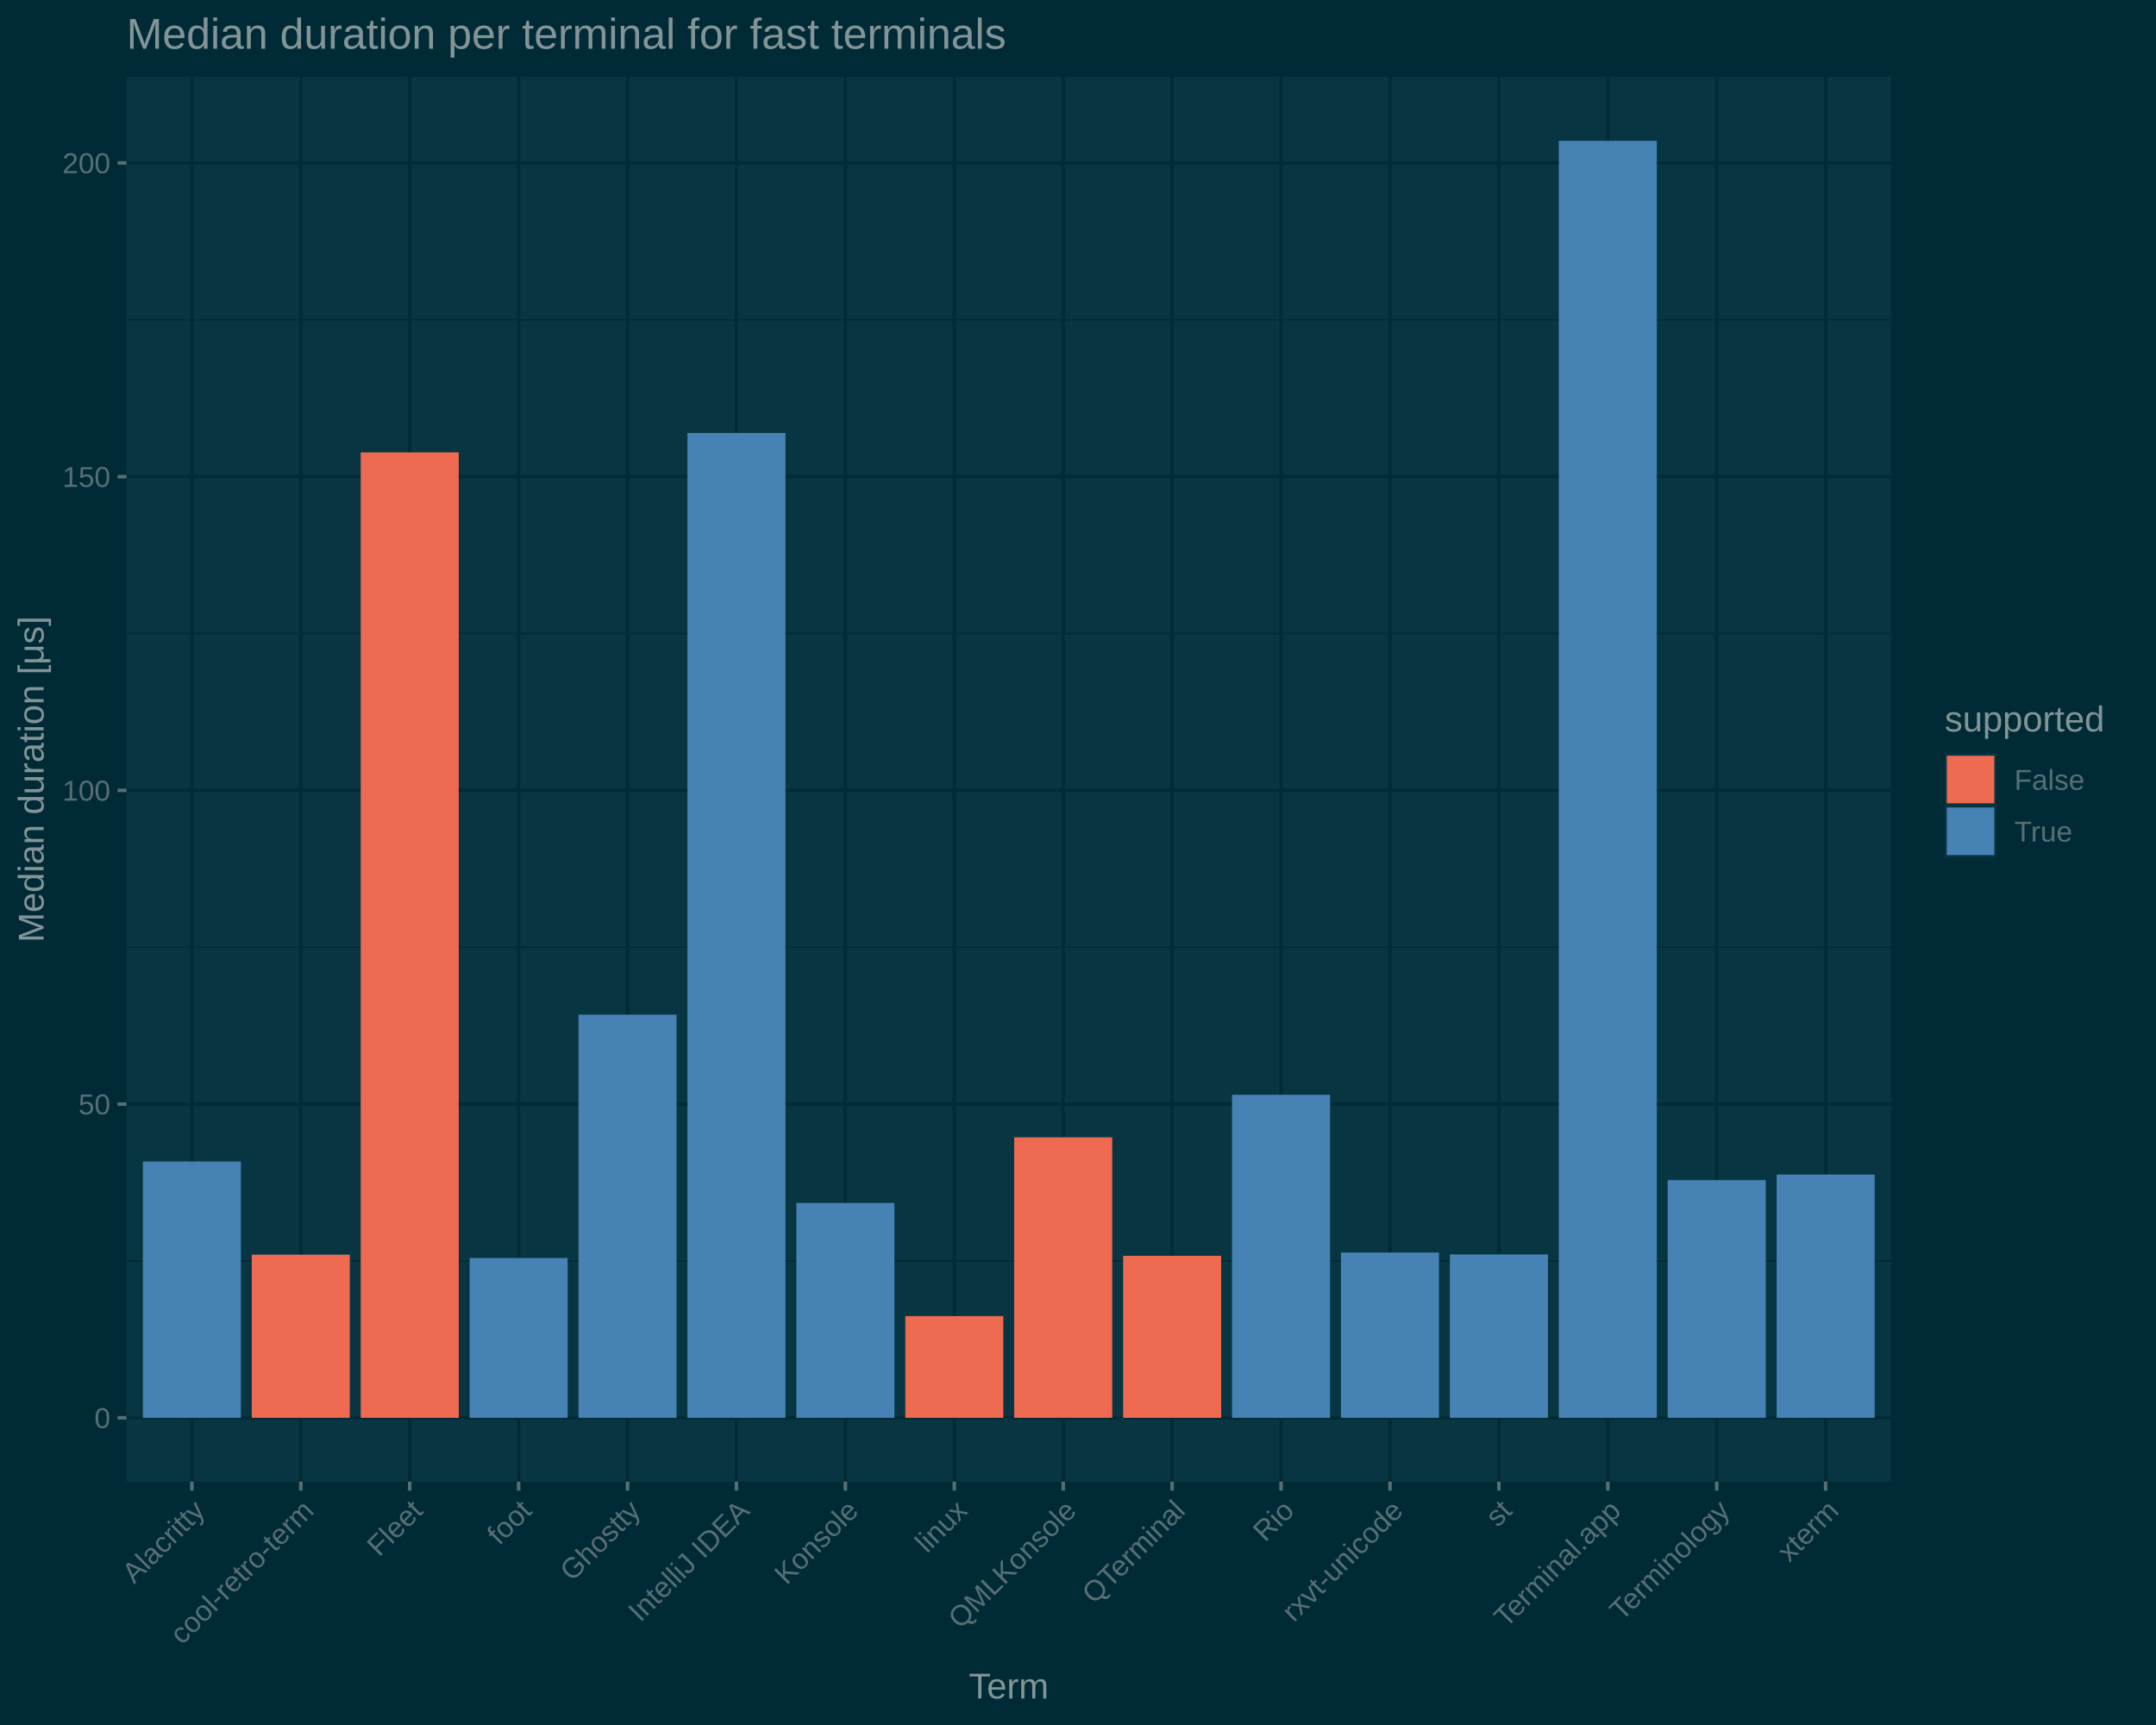
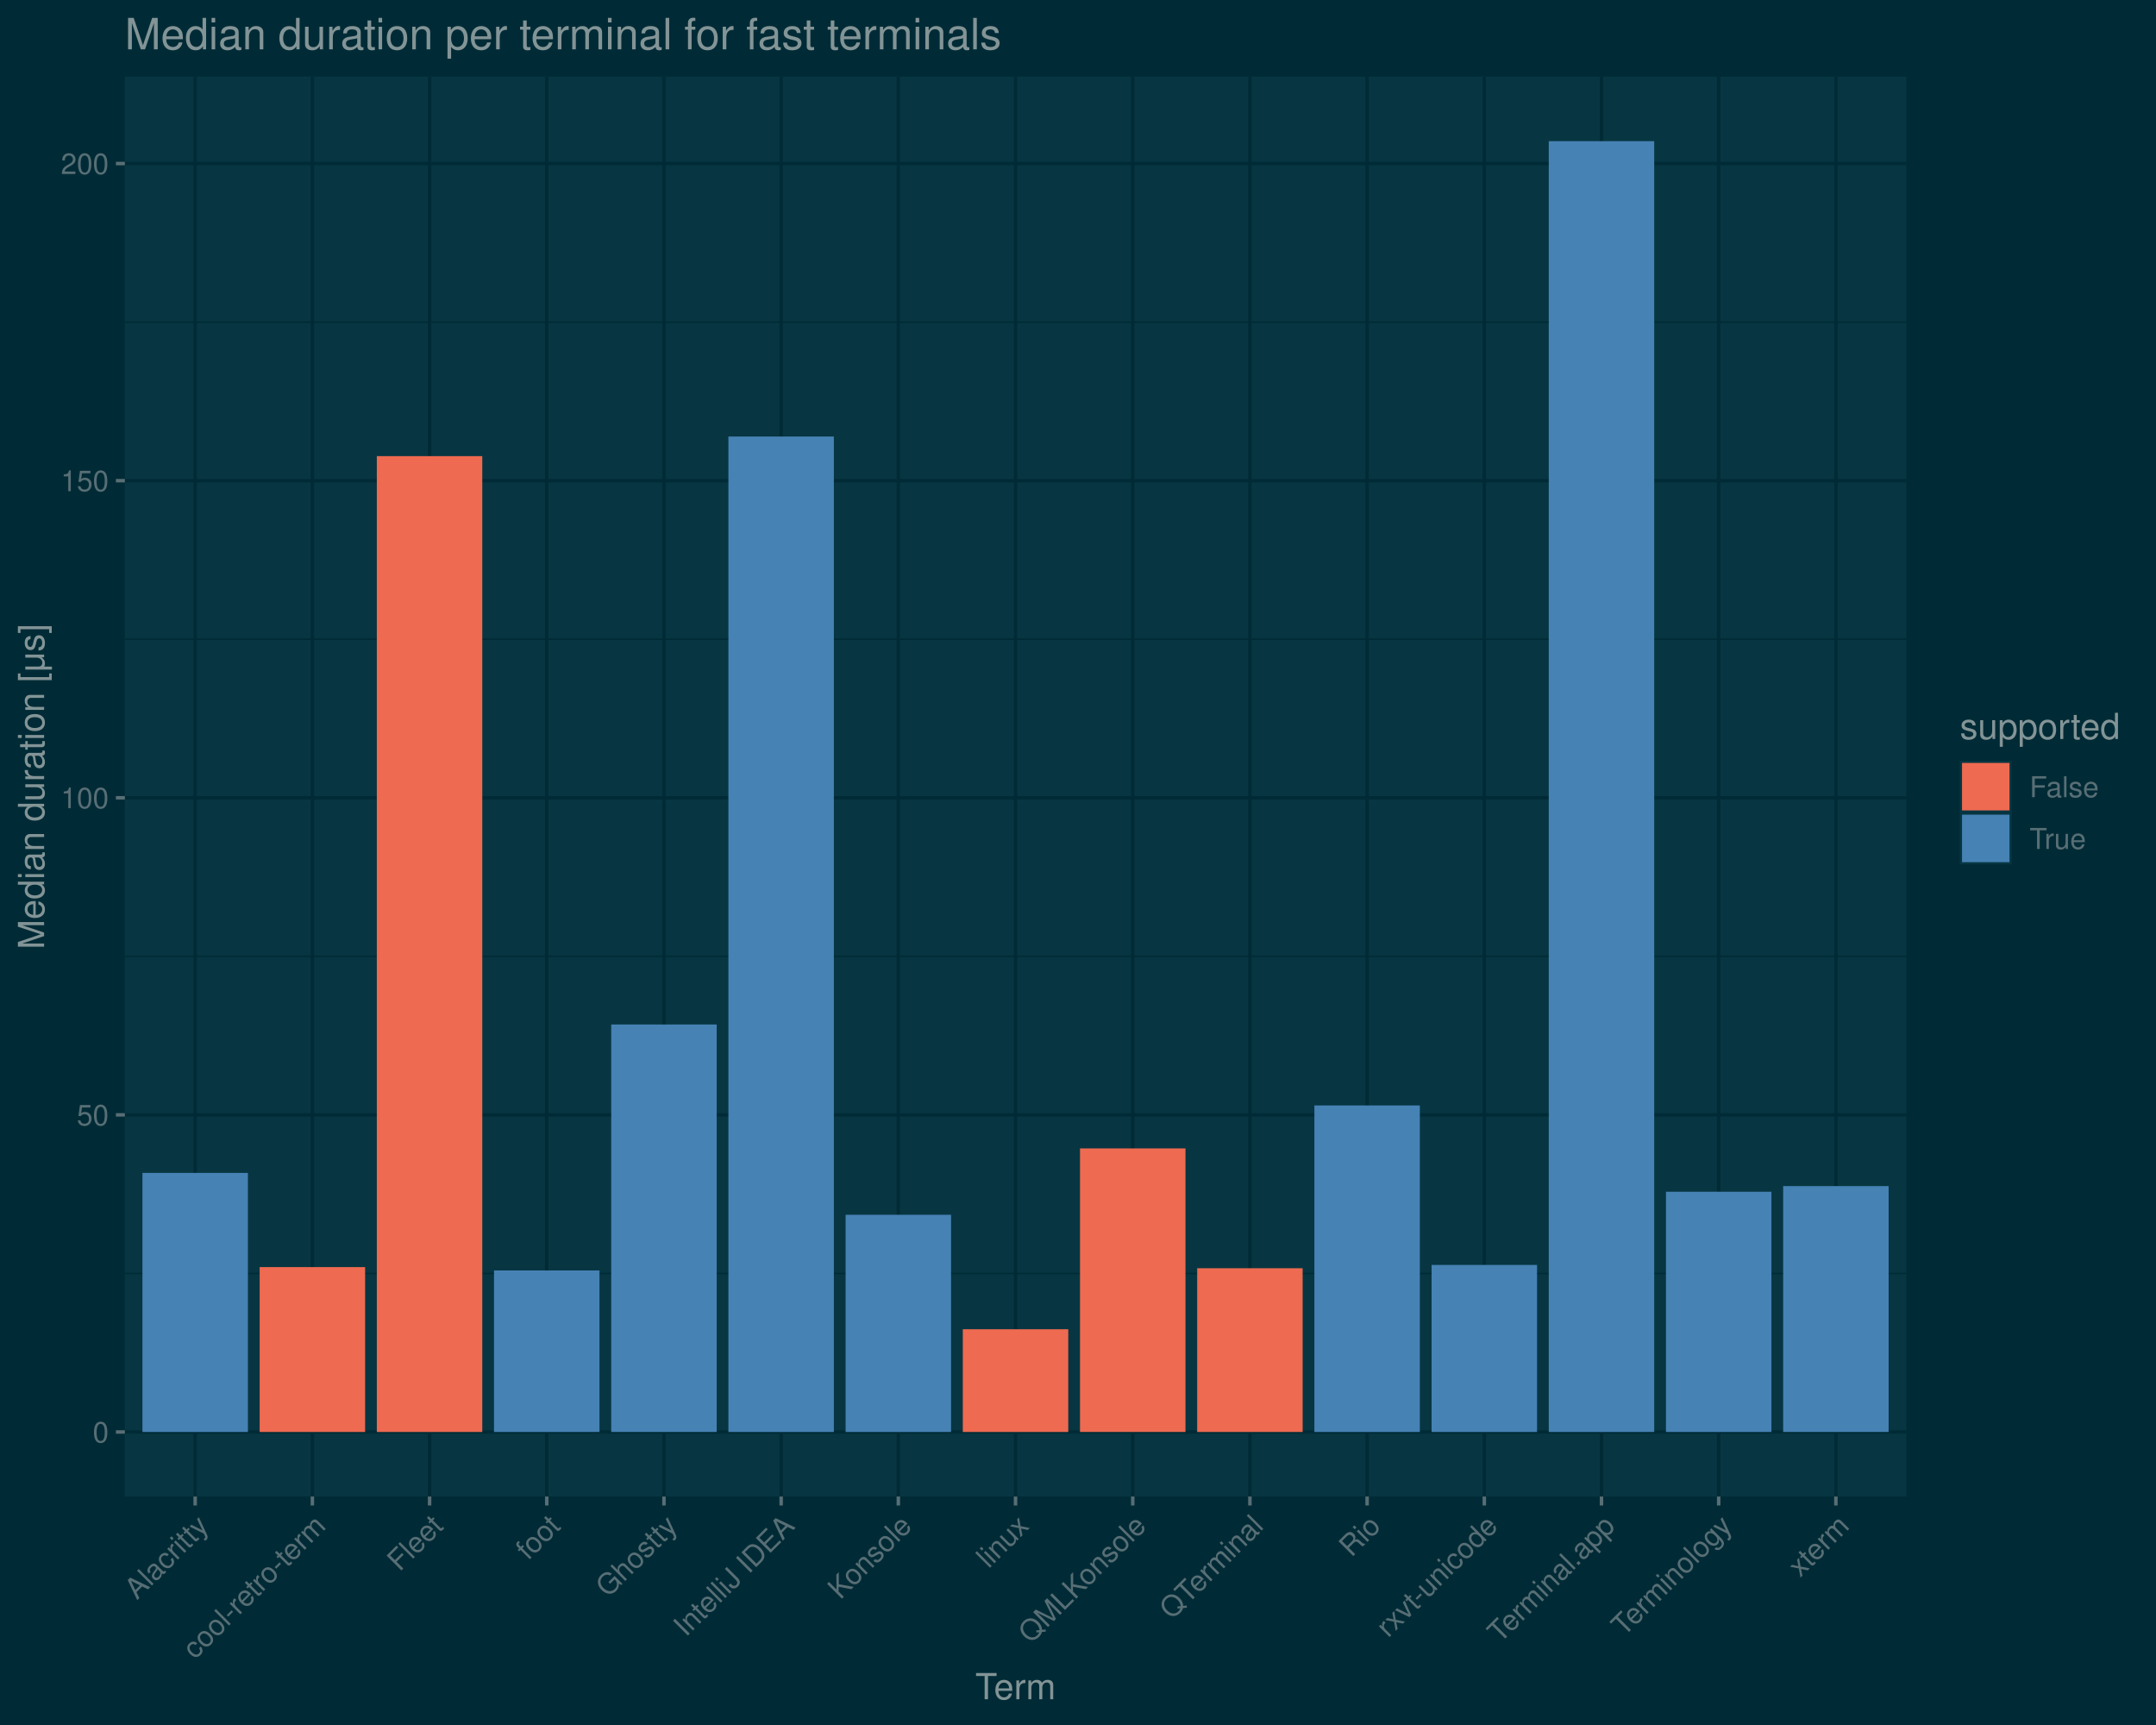
- <svg xmlns="http://www.w3.org/2000/svg" width="960" height="768" class="svglite" viewBox="0 0 720 576">
-   <defs>
-     <style>.svglite polyline,.svglite rect{fill:none;stroke:#000;stroke-linecap:round;stroke-linejoin:round;stroke-miterlimit:10}.svglite text{white-space:pre}</style>
-   </defs>
-   <rect width="100%" height="100%" style="stroke:none;fill:#002b36" />
-   <defs>
-     <clipPath id="cpMC4wMHw3MjAuMDB8MC4wMHw1NzYuMDA=">
-       <path d="M0 0h720v576H0z" />
-     </clipPath>
-   </defs>
-   <g clip-path="url(#cpMC4wMHw3MjAuMDB8MC4wMHw1NzYuMDA=)">
-     <path d="M0 0h720v576H0z" style="stroke-width:1.16;stroke:none;fill:#002b36" />
-   </g>
-   <defs>
-     <clipPath id="cpNDIuMjV8NjMxLjUwfDI1LjY5fDQ5NC43NA==">
-       <path d="M42.25 25.69h589.24v469.05H42.25z" />
-     </clipPath>
-   </defs>
-   <g clip-path="url(#cpNDIuMjV8NjMxLjUwfDI1LjY5fDQ5NC43NA==)">
-     <path d="M42.25 25.69h589.24v469.05H42.25z" style="stroke-width:1.16;stroke:none;fill:#073642" />
-     <path d="M42.25 421.04H631.5M42.25 316.29H631.5M42.25 211.54H631.5M42.25 106.78H631.5" style="stroke-width:.53;stroke:#002b36;stroke-linecap:butt" />
-     <path d="M42.25 473.42H631.5M42.25 368.67H631.5M42.25 263.91H631.5M42.25 159.16H631.5M42.25 54.4H631.5M64.08 494.74V25.69M100.45 494.74V25.69M136.82 494.74V25.69M173.2 494.74V25.69M209.57 494.74V25.69M245.94 494.74V25.69M282.32 494.74V25.69M318.69 494.74V25.69M355.06 494.74V25.69M391.43 494.74V25.69M427.81 494.74V25.69M464.18 494.74V25.69M500.55 494.74V25.69M536.93 494.74V25.69M573.3 494.74V25.69M609.67 494.74V25.69" style="stroke-width:1.16;stroke:#002b36;stroke-linecap:butt" />
-     <path d="M47.71 387.84h32.74v85.58H47.71z" style="stroke-width:1.07;stroke:none;stroke-linecap:butt;stroke-linejoin:miter;fill:#4682b4" />
-     <path d="M84.08 418.95h32.74v54.47H84.08zM120.46 151.06h32.74v322.37h-32.74z" style="stroke-width:1.07;stroke:none;stroke-linecap:butt;stroke-linejoin:miter;fill:#ee6a50" />
-     <path d="M156.83 420.06h32.74v53.36h-32.74zM193.2 338.81h32.74v134.61H193.2zM229.57 144.57h32.74v328.85h-32.74zM265.95 401.67h32.74v71.76h-32.74z" style="stroke-width:1.07;stroke:none;stroke-linecap:butt;stroke-linejoin:miter;fill:#4682b4" />
-     <path d="M302.32 439.46h32.74v33.96h-32.74zM338.69 379.75h32.74v93.67h-32.74zM375.07 419.33h32.74v54.1h-32.74z" style="stroke-width:1.07;stroke:none;stroke-linecap:butt;stroke-linejoin:miter;fill:#ee6a50" />
-     <path d="M411.44 365.55h32.74v107.88h-32.74zM447.81 418.24h32.74v55.18h-32.74zM484.19 418.87h32.74v54.56h-32.74zM520.56 47.01h32.74v426.41h-32.74zM556.93 394.06h32.74v79.36h-32.74zM593.31 392.2h32.74v81.23h-32.74z" style="stroke-width:1.07;stroke:none;stroke-linecap:butt;stroke-linejoin:miter;fill:#4682b4" />
-   </g>
-   <g clip-path="url(#cpMC4wMHw3MjAuMDB8MC4wMHw1NzYuMDA=)">
-     <path d="M42.25 494.74V25.69" style="stroke-width:1.16;stroke:none;stroke-linecap:butt" />
-     <text x="36.87" y="476.85" lengthAdjust="spacingAndGlyphs" style="font-size:9.6px;fill:#586e75;font-family:&quot;Arial&quot;" text-anchor="end" textLength="5.49">0</text>
-     <text x="36.87" y="372.09" lengthAdjust="spacingAndGlyphs" style="font-size:9.6px;fill:#586e75;font-family:&quot;Arial&quot;" text-anchor="end" textLength="10.97">50</text>
-     <text x="36.87" y="267.34" lengthAdjust="spacingAndGlyphs" style="font-size:9.6px;fill:#586e75;font-family:&quot;Arial&quot;" text-anchor="end" textLength="16.46">100</text>
-     <text x="36.87" y="162.59" lengthAdjust="spacingAndGlyphs" style="font-size:9.6px;fill:#586e75;font-family:&quot;Arial&quot;" text-anchor="end" textLength="16.46">150</text>
-     <text x="36.87" y="57.83" lengthAdjust="spacingAndGlyphs" style="font-size:9.6px;fill:#586e75;font-family:&quot;Arial&quot;" text-anchor="end" textLength="16.46">200</text>
-     <path d="M39.26 473.42h2.99M39.26 368.67h2.99M39.26 263.91h2.99M39.26 159.16h2.99M39.26 54.4h2.99" style="stroke-width:1.16;stroke:#586e75;stroke-linecap:butt" />
-     <path d="M42.25 494.74H631.5" style="stroke-width:1.16;stroke:none;stroke-linecap:butt" />
-     <path d="M64.08 497.73v-2.99M100.45 497.73v-2.99M136.82 497.73v-2.99M173.2 497.73v-2.99M209.57 497.73v-2.99M245.94 497.73v-2.99M282.32 497.73v-2.99M318.69 497.73v-2.99M355.06 497.73v-2.99M391.43 497.73v-2.99M427.81 497.73v-2.99M464.18 497.73v-2.99M500.55 497.73v-2.99M536.93 497.73v-2.99M573.3 497.73v-2.99M609.67 497.73v-2.99" style="stroke-width:1.16;stroke:#586e75;stroke-linecap:butt" />
-     <text lengthAdjust="spacingAndGlyphs" style="font-size:9.6px;fill:#586e75;font-family:&quot;Arial&quot;" text-anchor="end" textLength="36.86" transform="rotate(-45 644.013 169.291)">Alacritty</text>
-     <text lengthAdjust="spacingAndGlyphs" style="font-size:9.6px;fill:#586e75;font-family:&quot;Arial&quot;" text-anchor="end" textLength="69.28" transform="rotate(-45 662.203 125.377)">cool-retro-term</text>
-     <text lengthAdjust="spacingAndGlyphs" style="font-size:9.6px;fill:#586e75;font-family:&quot;Arial&quot;" text-anchor="end" textLength="21.75" transform="rotate(-45 680.388 81.474)">Fleet</text>
-     <text lengthAdjust="spacingAndGlyphs" style="font-size:9.6px;fill:#586e75;font-family:&quot;Arial&quot;" text-anchor="end" textLength="18.37" transform="rotate(-45 698.573 37.572)">foot</text>
-     <text lengthAdjust="spacingAndGlyphs" style="font-size:9.6px;fill:#586e75;font-family:&quot;Arial&quot;" text-anchor="end" textLength="35.13" transform="rotate(-45 716.763 -6.343)">Ghostty</text>
-     <text lengthAdjust="spacingAndGlyphs" style="font-size:9.6px;fill:#586e75;font-family:&quot;Arial&quot;" text-anchor="end" textLength="52.32" transform="rotate(-45 734.948 -50.245)">IntelliJ IDEA</text>
-     <text lengthAdjust="spacingAndGlyphs" style="font-size:9.6px;fill:#586e75;font-family:&quot;Arial&quot;" text-anchor="end" textLength="35.96" transform="rotate(-45 753.133 -94.148)">Konsole</text>
-     <text lengthAdjust="spacingAndGlyphs" style="font-size:9.6px;fill:#586e75;font-family:&quot;Arial&quot;" text-anchor="end" textLength="21.88" transform="rotate(-45 771.323 -138.062)">linux</text>
-     <text lengthAdjust="spacingAndGlyphs" style="font-size:9.6px;fill:#586e75;font-family:&quot;Arial&quot;" text-anchor="end" textLength="57.18" transform="rotate(-45 789.508 -181.965)">QMLKonsole</text>
-     <text lengthAdjust="spacingAndGlyphs" style="font-size:9.6px;fill:#586e75;font-family:&quot;Arial&quot;" text-anchor="end" textLength="47.44" transform="rotate(-45 807.693 -225.867)">QTerminal</text>
-     <text lengthAdjust="spacingAndGlyphs" style="font-size:9.6px;fill:#586e75;font-family:&quot;Arial&quot;" text-anchor="end" textLength="14.25" transform="rotate(-45 825.878 -269.77)">Rio</text>
-     <text lengthAdjust="spacingAndGlyphs" style="font-size:9.6px;fill:#586e75;font-family:&quot;Arial&quot;" text-anchor="end" textLength="56.51" transform="rotate(-45 844.068 -313.684)">rxvt-unicode</text>
-     <text lengthAdjust="spacingAndGlyphs" style="font-size:9.6px;fill:#586e75;font-family:&quot;Arial&quot;" text-anchor="end" textLength="8.06" transform="rotate(-45 862.253 -357.587)">st</text>
-     <text lengthAdjust="spacingAndGlyphs" style="font-size:9.6px;fill:#586e75;font-family:&quot;Arial&quot;" text-anchor="end" textLength="59.7" transform="rotate(-45 880.438 -401.49)">Terminal.app</text>
-     <text lengthAdjust="spacingAndGlyphs" style="font-size:9.6px;fill:#586e75;font-family:&quot;Arial&quot;" text-anchor="end" textLength="56.96" transform="rotate(-45 898.628 -445.404)">Terminology</text>
-     <text lengthAdjust="spacingAndGlyphs" style="font-size:9.6px;fill:#586e75;font-family:&quot;Arial&quot;" text-anchor="end" textLength="26.88" transform="rotate(-45 916.813 -489.306)">xterm</text>
-     <text x="336.88" y="567.14" lengthAdjust="spacingAndGlyphs" style="font-size:12px;fill:#839496;font-family:&quot;Arial&quot;" text-anchor="middle" textLength="29.61">Term</text>
-     <text lengthAdjust="spacingAndGlyphs" style="font-size:12px;fill:#839496;font-family:&quot;Arial&quot;" text-anchor="middle" textLength="118.25" transform="rotate(-90 137.385 122.835)">Median duration [μs]</text>
-     <path d="M643.45 228.25h70.57v63.94h-70.57z" style="stroke-width:1.16;stroke:none;fill:#002b36" />
-     <text x="649.43" y="244.23" lengthAdjust="spacingAndGlyphs" style="font-size:12px;fill:#839496;font-family:&quot;Arial&quot;" textLength="58.62">supported</text>
-     <path d="M649.43 251.65h17.28v17.28h-17.28z" style="stroke-width:1.16;stroke:none;fill:#073642" />
-     <path d="M650.14 252.36H666v15.86h-15.86z" style="stroke-width:1.07;stroke:none;stroke-linecap:butt;stroke-linejoin:miter;fill:#ee6a50" />
-     <path d="M649.43 268.93h17.28v17.28h-17.28z" style="stroke-width:1.16;stroke:none;fill:#073642" />
-     <path d="M650.14 269.64H666v15.86h-15.86z" style="stroke-width:1.07;stroke:none;stroke-linecap:butt;stroke-linejoin:miter;fill:#4682b4" />
-     <text x="672.69" y="263.72" lengthAdjust="spacingAndGlyphs" style="font-size:9.6px;fill:#586e75;font-family:&quot;Arial&quot;" textLength="22.85">False</text>
-     <text x="672.69" y="281" lengthAdjust="spacingAndGlyphs" style="font-size:9.6px;fill:#586e75;font-family:&quot;Arial&quot;" textLength="20.64">True</text>
-     <text x="42.25" y="16.26" lengthAdjust="spacingAndGlyphs" style="font-size:14.4px;fill:#839496;font-family:&quot;Arial&quot;" textLength="320.13">Median duration per terminal for fast terminals</text>
+ <svg xmlns="http://www.w3.org/2000/svg" width="960" height="768" viewBox="0 0 720 576">
+   <g class="svglite">
+     <defs>
+       <style>.svglite polyline,.svglite rect{fill:none;stroke:#000;stroke-linecap:round;stroke-linejoin:round;stroke-miterlimit:10}.svglite text{white-space:pre}</style>
+     </defs>
+     <rect width="100%" height="100%" style="stroke:none;fill:#002b36" />
+     <defs>
+       <clipPath id="cpMC4wMHw3MjAuMDB8MC4wMHw1NzYuMDA=">
+         <path d="M0 0h720v576H0z" />
+       </clipPath>
+     </defs>
+     <g clip-path="url(#cpMC4wMHw3MjAuMDB8MC4wMHw1NzYuMDA=)">
+       <path d="M0 0h720v576H0z" style="stroke-width:1.16;stroke:none;fill:#002b36" />
+     </g>
+     <defs>
+       <clipPath id="cpNDEuNzB8NjM2LjU4fDI1LjU5fDQ5OS43MQ==">
+         <path d="M41.7 25.59h594.88v474.12H41.7z" />
+       </clipPath>
+     </defs>
+     <g clip-path="url(#cpNDEuNzB8NjM2LjU4fDI1LjU5fDQ5OS43MQ==)">
+       <path d="M41.7 25.59h594.88v474.12H41.7z" style="stroke-width:1.16;stroke:none;fill:#073642" />
+       <path d="M41.7 425.22h594.88M41.7 319.33h594.88M41.7 213.44h594.88M41.7 107.56h594.88" style="stroke-width:.53;stroke:#002b36;stroke-linecap:butt" />
+       <path d="M41.7 478.16h594.88M41.7 372.27h594.88M41.7 266.39h594.88M41.7 160.5h594.88M41.7 54.61h594.88M65.18 499.71V25.59M104.32 499.71V25.59M143.46 499.71V25.59M182.59 499.71V25.59M221.73 499.71V25.59M260.87 499.71V25.59M300 499.71V25.59M339.14 499.71V25.59M378.28 499.71V25.59M417.41 499.71V25.59M456.55 499.71V25.59M495.69 499.71V25.59M534.82 499.71V25.59M573.96 499.71V25.59M613.1 499.71V25.59" style="stroke-width:1.16;stroke:#002b36;stroke-linecap:butt" />
+       <path d="M47.57 391.65h35.22v86.51H47.57z" style="stroke-width:1.07;stroke:none;stroke-linecap:butt;stroke-linejoin:miter;fill:#4682b4" />
+       <path d="M86.71 423.1h35.22v55.06H86.71zM125.84 152.31h35.22v325.85h-35.22z" style="stroke-width:1.07;stroke:none;stroke-linecap:butt;stroke-linejoin:miter;fill:#ee6a50" />
+       <path d="M164.98 424.22h35.22v53.94h-35.22zM204.12 342.09h35.22v136.06h-35.22zM243.25 145.76h35.22v332.4h-35.22zM282.39 405.63h35.22v72.53h-35.22z" style="stroke-width:1.07;stroke:none;stroke-linecap:butt;stroke-linejoin:miter;fill:#4682b4" />
+       <path d="M321.53 443.85h35.22v34.31h-35.22zM360.67 383.47h35.22v94.68h-35.22zM399.8 423.48h35.22v54.68H399.8z" style="stroke-width:1.07;stroke:none;stroke-linecap:butt;stroke-linejoin:miter;fill:#ee6a50" />
+       <path d="M438.94 369.12h35.22v109.04h-35.22zM478.08 422.38h35.22v55.78h-35.22zM517.21 47.14h35.22v431.02h-35.22zM556.35 397.94h35.22v80.22h-35.22zM595.49 396.05h35.22v82.1h-35.22z" style="stroke-width:1.07;stroke:none;stroke-linecap:butt;stroke-linejoin:miter;fill:#4682b4" />
+     </g>
+     <g clip-path="url(#cpMC4wMHw3MjAuMDB8MC4wMHw1NzYuMDA=)">
+       <path d="M41.7 499.71V25.59" style="stroke-width:1.16;stroke:none;stroke-linecap:butt" />
+       <text x="36.32" y="481.65" lengthAdjust="spacingAndGlyphs" style="font-size:9.6px;fill:#586e75;font-family:&quot;Nimbus Sans&quot;" text-anchor="end" textLength="5.33">0</text>
+       <text x="36.32" y="375.77" lengthAdjust="spacingAndGlyphs" style="font-size:9.6px;fill:#586e75;font-family:&quot;Nimbus Sans&quot;" text-anchor="end" textLength="10.66">50</text>
+       <text x="36.32" y="269.88" lengthAdjust="spacingAndGlyphs" style="font-size:9.6px;fill:#586e75;font-family:&quot;Nimbus Sans&quot;" text-anchor="end" textLength="15.98">100</text>
+       <text x="36.32" y="164" lengthAdjust="spacingAndGlyphs" style="font-size:9.6px;fill:#586e75;font-family:&quot;Nimbus Sans&quot;" text-anchor="end" textLength="15.98">150</text>
+       <text x="36.32" y="58.11" lengthAdjust="spacingAndGlyphs" style="font-size:9.6px;fill:#586e75;font-family:&quot;Nimbus Sans&quot;" text-anchor="end" textLength="15.98">200</text>
+       <path d="M38.71 478.16h2.99M38.71 372.27h2.99M38.71 266.39h2.99M38.71 160.5h2.99M38.71 54.61h2.99" style="stroke-width:1.16;stroke:#586e75;stroke-linecap:butt" />
+       <path d="M41.7 499.71h594.88" style="stroke-width:1.16;stroke:none;stroke-linecap:butt" />
+       <path d="M65.18 502.7v-2.99M104.32 502.7v-2.99M143.46 502.7v-2.99M182.59 502.7v-2.99M221.73 502.7v-2.99M260.87 502.7v-2.99M300 502.7v-2.99M339.14 502.7v-2.99M378.28 502.7v-2.99M417.41 502.7v-2.99M456.55 502.7v-2.99M495.69 502.7v-2.99M534.82 502.7v-2.99M573.96 502.7v-2.99M613.1 502.7v-2.99" style="stroke-width:1.16;stroke:#586e75;stroke-linecap:butt" />
+       <text lengthAdjust="spacingAndGlyphs" style="font-size:9.6px;fill:#586e75;font-family:&quot;Nimbus Sans&quot;" text-anchor="end" textLength="34.48" transform="rotate(-45 650.726 170.36)">Alacritty</text>
+       <text lengthAdjust="spacingAndGlyphs" style="font-size:9.6px;fill:#586e75;font-family:&quot;Nimbus Sans&quot;" text-anchor="end" textLength="62.44" transform="rotate(-45 670.29 123.127)">cool-retro-term</text>
+       <text lengthAdjust="spacingAndGlyphs" style="font-size:9.6px;fill:#586e75;font-family:&quot;Nimbus Sans&quot;" text-anchor="end" textLength="21.11" transform="rotate(-45 689.86 75.88)">Fleet</text>
+       <text lengthAdjust="spacingAndGlyphs" style="font-size:9.6px;fill:#586e75;font-family:&quot;Nimbus Sans&quot;" text-anchor="end" textLength="15.81" transform="rotate(-45 709.43 28.634)">foot</text>
+       <text lengthAdjust="spacingAndGlyphs" style="font-size:9.6px;fill:#586e75;font-family:&quot;Nimbus Sans&quot;" text-anchor="end" textLength="33.39" transform="rotate(-45 728.996 -18.6)">Ghostty</text>
+       <text lengthAdjust="spacingAndGlyphs" style="font-size:9.6px;fill:#586e75;font-family:&quot;Nimbus Sans&quot;" text-anchor="end" textLength="51.98" transform="rotate(-45 748.566 -65.846)">IntelliJ IDEA</text>
+       <text lengthAdjust="spacingAndGlyphs" style="font-size:9.6px;fill:#586e75;font-family:&quot;Nimbus Sans&quot;" text-anchor="end" textLength="34.36" transform="rotate(-45 768.136 -113.092)">Konsole</text>
+       <text lengthAdjust="spacingAndGlyphs" style="font-size:9.6px;fill:#586e75;font-family:&quot;Nimbus Sans&quot;" text-anchor="end" textLength="19.66" transform="rotate(-45 787.7 -160.326)">linux</text>
+       <text lengthAdjust="spacingAndGlyphs" style="font-size:9.6px;fill:#586e75;font-family:&quot;Nimbus Sans&quot;" text-anchor="end" textLength="55.14" transform="rotate(-45 807.27 -207.572)">QMLKonsole</text>
+       <text lengthAdjust="spacingAndGlyphs" style="font-size:9.6px;fill:#586e75;font-family:&quot;Nimbus Sans&quot;" text-anchor="end" textLength="43.84" transform="rotate(-45 826.84 -254.819)">QTerminal</text>
+       <text lengthAdjust="spacingAndGlyphs" style="font-size:9.6px;fill:#586e75;font-family:&quot;Nimbus Sans&quot;" text-anchor="end" textLength="14.38" transform="rotate(-45 846.406 -302.053)">Rio</text>
+       <text lengthAdjust="spacingAndGlyphs" style="font-size:9.6px;fill:#586e75;font-family:&quot;Nimbus Sans&quot;" text-anchor="end" textLength="52.31" transform="rotate(-45 865.976 -349.299)">rxvt-unicode</text>
+       <text lengthAdjust="spacingAndGlyphs" style="font-size:9.6px;fill:#586e75;font-family:&quot;Nimbus Sans&quot;" text-anchor="end" textLength="54.88" transform="rotate(-45 885.546 -396.545)">Terminal.app</text>
+       <text lengthAdjust="spacingAndGlyphs" style="font-size:9.6px;fill:#586e75;font-family:&quot;Nimbus Sans&quot;" text-anchor="end" textLength="51.75" transform="rotate(-45 905.116 -443.791)">Terminology</text>
+       <text lengthAdjust="spacingAndGlyphs" style="font-size:9.6px;fill:#586e75;font-family:&quot;Nimbus Sans&quot;" text-anchor="end" textLength="23.83" transform="rotate(-45 924.68 -491.025)">xterm</text>
+       <text x="339.14" y="567.4" lengthAdjust="spacingAndGlyphs" style="font-size:12px;fill:#839496;font-family:&quot;Nimbus Sans&quot;" text-anchor="middle" textLength="26.89">Term</text>
+       <text lengthAdjust="spacingAndGlyphs" style="font-size:12px;fill:#839496;font-family:&quot;Nimbus Sans&quot;" text-anchor="middle" textLength="108.75" transform="rotate(-90 138.69 123.96)">Median duration [μs]</text>
+       <path d="M648.54 230.72h65.49v63.86h-65.49z" style="stroke-width:1.16;stroke:none;fill:#002b36" />
+       <text x="654.51" y="246.76" lengthAdjust="spacingAndGlyphs" style="font-size:12px;fill:#839496;font-family:&quot;Nimbus Sans&quot;" textLength="53.53">supported</text>
+       <path d="M654.51 254.04h17.28v17.28h-17.28z" style="stroke-width:1.16;stroke:none;fill:#073642" />
+       <path d="M655.22 254.75h15.86v15.86h-15.86z" style="stroke-width:1.07;stroke:none;stroke-linecap:butt;stroke-linejoin:miter;fill:#ee6a50" />
+       <path d="M654.51 271.32h17.28v17.28h-17.28z" style="stroke-width:1.16;stroke:none;fill:#073642" />
+       <path d="M655.22 272.03h15.86v15.86h-15.86z" style="stroke-width:1.07;stroke:none;stroke-linecap:butt;stroke-linejoin:miter;fill:#4682b4" />
+       <text x="677.77" y="266.18" lengthAdjust="spacingAndGlyphs" style="font-size:9.6px;fill:#586e75;font-family:&quot;Nimbus Sans&quot;" textLength="23.11">False</text>
+       <text x="677.77" y="283.46" lengthAdjust="spacingAndGlyphs" style="font-size:9.6px;fill:#586e75;font-family:&quot;Nimbus Sans&quot;" textLength="18.84">True</text>
+       <text x="41.7" y="16.47" lengthAdjust="spacingAndGlyphs" style="font-size:14.4px;fill:#839496;font-family:&quot;Nimbus Sans&quot;" textLength="292.47">Median duration per terminal for fast terminals</text>
+     </g>
  </g>
</svg>
